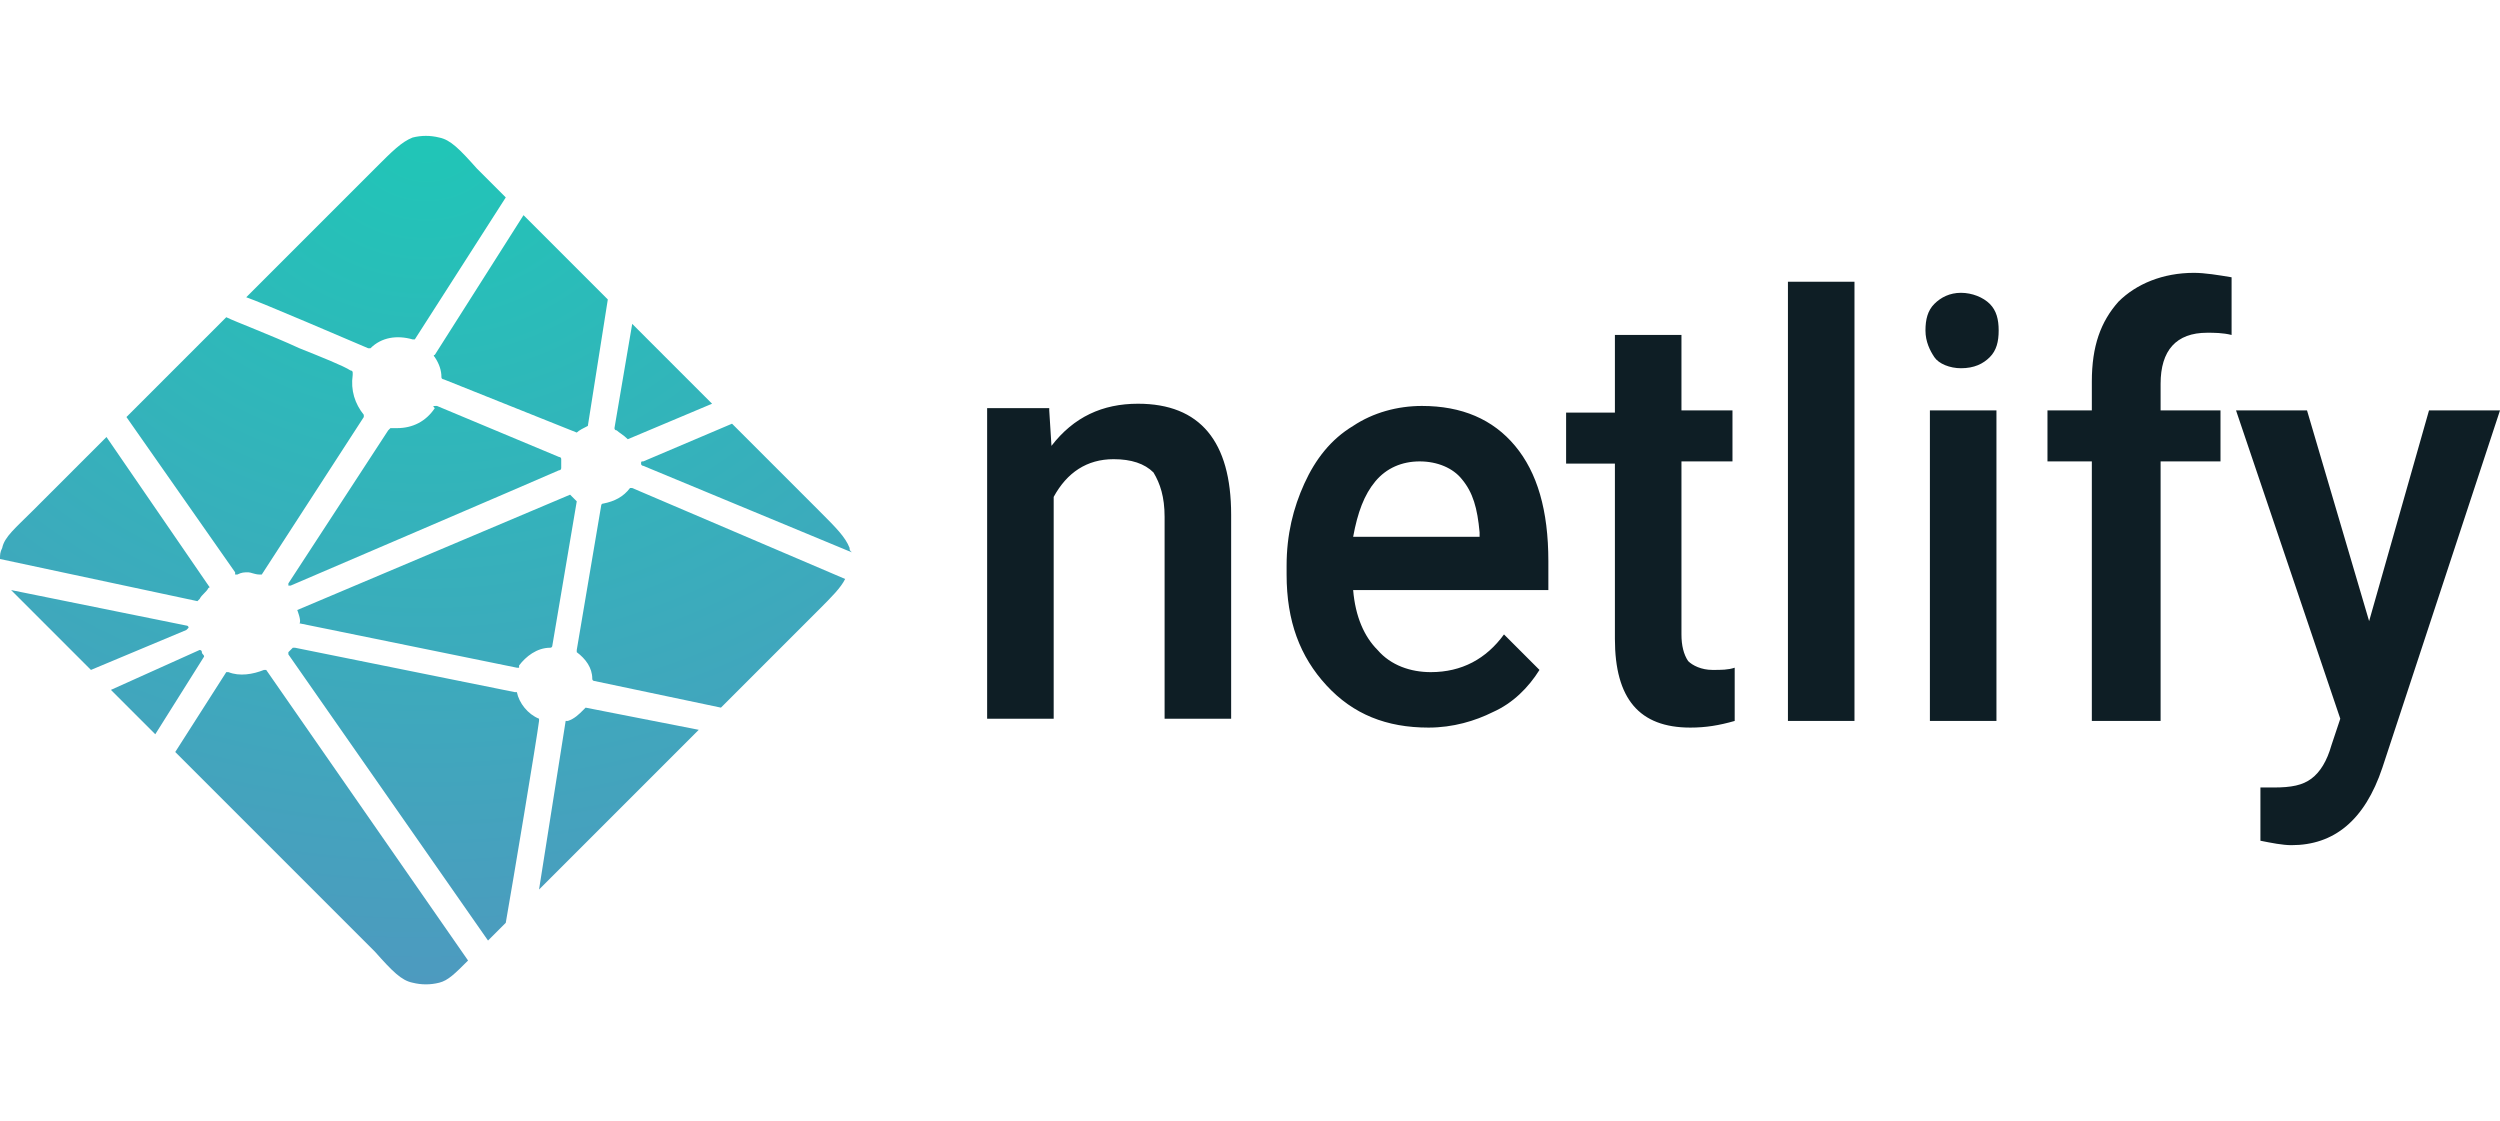
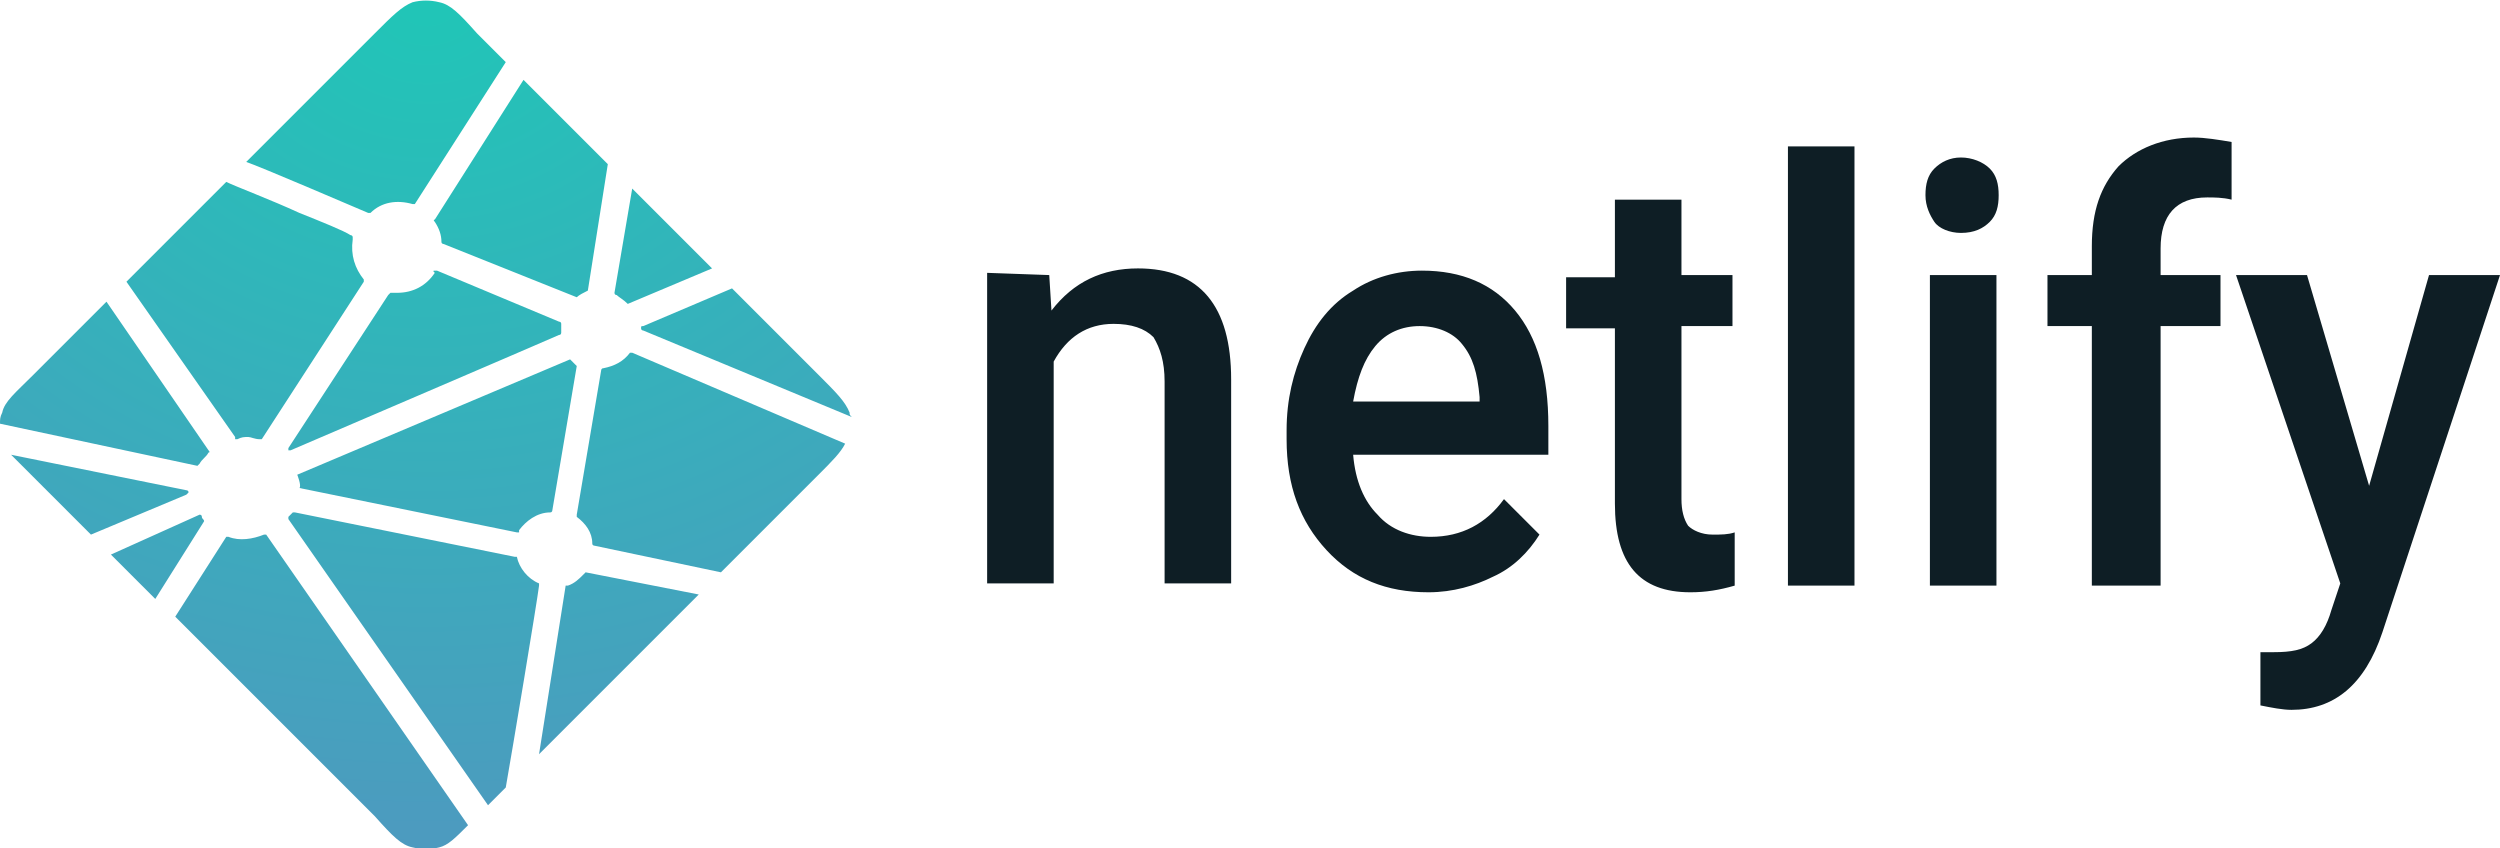
- <svg xmlns="http://www.w3.org/2000/svg" version="1.1" id="レイヤー_1" x="0px" y="0px" viewBox="0 0 112.7 50.5" style="enable-background:new 0 0 112.7 50.5;" xml:space="preserve">
+ <svg xmlns="http://www.w3.org/2000/svg" version="1.1" id="レイヤー_1" x="0px" y="0px" viewBox="0 0 112.7 38.2" style="enable-background:new 0 0 112.7 38.2;" xml:space="preserve">
  <style type="text/css">
	.st0{fill:#0E1E25;}
	.st1{fill:url(#SVGID_1_);}
</style>
  <g>
-     <path class="st0" d="M47.3,18.5l0.1,1.6c1-1.3,2.3-1.9,3.9-1.9c2.8,0,4.2,1.7,4.2,5v9.2h-3v-9.1c0-0.9-0.2-1.5-0.5-2   c-0.4-0.4-1-0.6-1.8-0.6c-1.2,0-2.1,0.6-2.7,1.7v10h-3v-14h2.8V18.5z M64.4,32.8c-1.9,0-3.4-0.6-4.6-1.9c-1.2-1.3-1.8-2.9-1.8-5   v-0.4c0-1.4,0.3-2.6,0.8-3.7s1.2-2,2.2-2.6c0.9-0.6,2-0.9,3.1-0.9c1.8,0,3.2,0.6,4.2,1.8c1,1.2,1.5,2.9,1.5,5.2v1.3H61   c0.1,1.2,0.5,2.1,1.1,2.7c0.6,0.7,1.5,1,2.4,1c1.4,0,2.5-0.6,3.3-1.7l1.6,1.6c-0.5,0.8-1.2,1.5-2.1,1.9   C66.5,32.5,65.5,32.8,64.4,32.8L64.4,32.8z M64,20.8c-0.8,0-1.5,0.3-2,0.9c-0.5,0.6-0.8,1.4-1,2.5h5.7V24c-0.1-1.1-0.3-1.8-0.8-2.4   C65.5,21.1,64.8,20.8,64,20.8z M75.8,15.1v3.4h2.3v2.3h-2.3v7.8c0,0.5,0.1,0.9,0.3,1.2c0.2,0.2,0.6,0.4,1.1,0.4c0.4,0,0.7,0,1-0.1   v2.4c-0.7,0.2-1.3,0.3-2,0.3c-2.3,0-3.4-1.3-3.4-4v-7.9h-2.2v-2.3h2.2v-3.5H75.8L75.8,15.1z M83.6,32.5h-3V12.7h3V32.5z M90,32.5   h-3v-14h3V32.5z M86.8,14.9c0-0.5,0.1-0.9,0.4-1.2s0.7-0.5,1.2-0.5s1,0.2,1.3,0.5s0.4,0.7,0.4,1.2s-0.1,0.9-0.4,1.2   c-0.3,0.3-0.7,0.5-1.3,0.5c-0.5,0-1-0.2-1.2-0.5C87,15.8,86.8,15.4,86.8,14.9L86.8,14.9z M94.3,32.5V20.8h-2v-2.3h2v-1.3   c0-1.6,0.4-2.7,1.2-3.6c0.8-0.8,2-1.3,3.4-1.3c0.5,0,1.1,0.1,1.7,0.2v2.6c-0.4-0.1-0.8-0.1-1.1-0.1c-1.4,0-2.1,0.8-2.1,2.3v1.2h2.7   v2.3h-2.7v11.7H94.3L94.3,32.5z M106.8,28l2.7-9.5h3.2l-5.3,16.1c-0.8,2.4-2.2,3.5-4.1,3.5c-0.4,0-0.9-0.1-1.4-0.2v-2.4h0.6   c0.8,0,1.3-0.1,1.7-0.4c0.4-0.3,0.7-0.8,0.9-1.5l0.4-1.2l-4.7-13.9h3.2L106.8,28z" />
-     <radialGradient id="SVGID_1_" cx="-1215.497" cy="-21.228" r="1.001" gradientTransform="matrix(0 38.301 -44.1228 0 -917.4513 46560.809)" gradientUnits="userSpaceOnUse">
+     <path class="st0" d="M47.3,12.4l0.1,1.6c1-1.3,2.3-1.9,3.9-1.9c2.8,0,4.2,1.7,4.2,5v9.2h-3v-9.1c0-0.9-0.2-1.5-0.5-2   c-0.4-0.4-1-0.6-1.8-0.6c-1.2,0-2.1,0.6-2.7,1.7v10h-3v-14L47.3,12.4L47.3,12.4z M64.4,26.7c-1.9,0-3.4-0.6-4.6-1.9   c-1.2-1.3-1.8-2.9-1.8-5v-0.4c0-1.4,0.3-2.6,0.8-3.7s1.2-2,2.2-2.6c0.9-0.6,2-0.9,3.1-0.9c1.8,0,3.2,0.6,4.2,1.8   c1,1.2,1.5,2.9,1.5,5.2v1.3H61c0.1,1.2,0.5,2.1,1.1,2.7c0.6,0.7,1.5,1,2.4,1c1.4,0,2.5-0.6,3.3-1.7l1.6,1.6   c-0.5,0.8-1.2,1.5-2.1,1.9C66.5,26.4,65.5,26.7,64.4,26.7L64.4,26.7z M64,14.7c-0.8,0-1.5,0.3-2,0.9c-0.5,0.6-0.8,1.4-1,2.5h5.7   v-0.2c-0.1-1.1-0.3-1.8-0.8-2.4C65.5,15,64.8,14.7,64,14.7z M75.8,9v3.4h2.3v2.3h-2.3v7.8c0,0.5,0.1,0.9,0.3,1.2   c0.2,0.2,0.6,0.4,1.1,0.4c0.4,0,0.7,0,1-0.1v2.4c-0.7,0.2-1.3,0.3-2,0.3c-2.3,0-3.4-1.3-3.4-4v-7.9h-2.2v-2.3h2.2V9H75.8L75.8,9z    M83.6,26.4h-3V6.6h3V26.4z M90,26.4h-3v-14h3V26.4z M86.8,8.8c0-0.5,0.1-0.9,0.4-1.2s0.7-0.5,1.2-0.5s1,0.2,1.3,0.5   s0.4,0.7,0.4,1.2S90,9.7,89.7,10c-0.3,0.3-0.7,0.5-1.3,0.5c-0.5,0-1-0.2-1.2-0.5C87,9.7,86.8,9.3,86.8,8.8L86.8,8.8z M94.3,26.4   V14.7h-2v-2.3h2v-1.3c0-1.6,0.4-2.7,1.2-3.6c0.8-0.8,2-1.3,3.4-1.3c0.5,0,1.1,0.1,1.7,0.2V9c-0.4-0.1-0.8-0.1-1.1-0.1   c-1.4,0-2.1,0.8-2.1,2.3v1.2h2.7v2.3h-2.7v11.7H94.3L94.3,26.4z M106.8,21.9l2.7-9.5h3.2l-5.3,16.1c-0.8,2.4-2.2,3.5-4.1,3.5   c-0.4,0-0.9-0.1-1.4-0.2v-2.4h0.6c0.8,0,1.3-0.1,1.7-0.4c0.4-0.3,0.7-0.8,0.9-1.5l0.4-1.2l-4.7-13.9h3.2L106.8,21.9z" />
+     <radialGradient id="SVGID_1_" cx="-1572.395" cy="346.629" r="1.001" gradientTransform="matrix(0 38.301 44.1228 0 -15275.022 60224.246)" gradientUnits="userSpaceOnUse">
      <stop offset="0" style="stop-color:#20C6B7" />
      <stop offset="1" style="stop-color:#4D9ABF" />
    </radialGradient>
-     <path class="st1" d="M27.8,19.4L27.8,19.4C27.7,19.4,27.7,19.4,27.8,19.4c-0.1,0-0.1-0.1-0.1-0.1l0.8-4.7l3.6,3.6l-3.8,1.6l0,0l0,0   l0,0C28.1,19.6,27.9,19.5,27.8,19.4z M33,19.1l3.9,3.9c0.8,0.8,1.2,1.2,1.4,1.7c0,0.1,0,0.1,0.1,0.2L29,21l0,0c0,0-0.1,0-0.1-0.1   s0-0.1,0.1-0.1l0,0L33,19.1z M38.1,26.1c-0.2,0.4-0.6,0.8-1.2,1.4l-4.4,4.4l-5.7-1.2l0,0c0,0-0.1,0-0.1-0.1c0-0.5-0.3-0.9-0.7-1.2   v-0.1l0,0l1.1-6.5l0,0c0,0,0-0.1,0.1-0.1c0.5-0.1,0.9-0.3,1.2-0.7l0,0h0.1L38.1,26.1L38.1,26.1z M31.5,32.9l-7.2,7.2l1.2-7.6l0,0   l0,0c0,0,0,0,0.1,0l0,0c0.3-0.1,0.5-0.3,0.7-0.5l0.1-0.1l0,0L31.5,32.9L31.5,32.9z M22.8,41.6L22,42.4l-9-12.9l0,0c0,0,0,0,0-0.1   l0,0l0,0l0.1-0.1l0,0l0,0c0,0,0,0,0.1-0.1h0.1l9.9,2h0.1l0,0c0.1,0.5,0.5,1,1,1.2c0,0,0,0,0,0.1l0,0C24.2,33.3,23.1,39.9,22.8,41.6   z M21.1,43.3c-0.6,0.6-0.9,0.9-1.3,1s-0.8,0.1-1.2,0c-0.5-0.1-0.9-0.5-1.7-1.4l-9-9l2.3-3.6l0,0h0.1c0.5,0.2,1.1,0.1,1.6-0.1H12   l0,0L21.1,43.3L21.1,43.3z M7,33.1l-2-2l4-1.8l0,0c0,0,0.1,0,0.1,0.1s0.1,0.1,0.1,0.2l0,0l0,0L7,33.1L7,33.1z M4.1,30.2l-2.6-2.6   c-0.4-0.4-0.8-0.8-1-1l7.9,1.6l0,0c0,0,0.1,0,0.1,0.1l-0.1,0.1l0,0L4.1,30.2z M0,25.2c0-0.2,0-0.3,0.1-0.5c0.1-0.5,0.6-0.9,1.4-1.7   l3.3-3.3c1.5,2.2,3.1,4.5,4.6,6.7c0,0,0.1,0.1,0,0.1C9.3,26.7,9.1,26.8,9,27c0,0,0,0-0.1,0.1l0,0l0,0L0,25.2L0,25.2z M5.7,18.8   l4.5-4.5c0.4,0.2,2,0.8,3.3,1.4c1,0.4,2,0.8,2.3,1c0,0,0.1,0,0.1,0.1c0,0,0,0,0,0.1c-0.1,0.7,0.1,1.3,0.5,1.8v0.1l0,0l-4.6,7.1l0,0   h-0.1c-0.2,0-0.4-0.1-0.5-0.1c-0.2,0-0.3,0-0.5,0.1l0,0c0,0,0,0-0.1,0c0,0,0,0,0-0.1L5.7,18.8L5.7,18.8z M11.1,13.4l5.8-5.8   c0.8-0.8,1.2-1.2,1.7-1.4c0.4-0.1,0.8-0.1,1.2,0c0.5,0.1,0.9,0.5,1.7,1.4l1.3,1.3l-4.1,6.4l0,0h-0.1c-0.7-0.2-1.4-0.1-1.9,0.4h-0.1   C15.9,15.4,11.7,13.6,11.1,13.4z M23.6,9.7l3.8,3.8l-0.9,5.7l0,0l0,0l0,0c-0.2,0.1-0.4,0.2-0.5,0.3l0,0l0,0l0,0l-6-2.4l0,0   c0,0-0.1,0-0.1-0.1c0-0.3-0.1-0.6-0.3-0.9c0,0-0.1-0.1,0-0.1L23.6,9.7z M19.7,18.3l5.5,2.3c0,0,0.1,0,0.1,0.1c0,0,0,0,0,0.1   s0,0.2,0,0.3l0,0c0,0,0,0.1-0.1,0.1l0,0c-0.9,0.4-12.1,5.2-12.1,5.2s0,0-0.1,0v-0.1l0,0l4.5-6.9l0,0l0.1-0.1l0,0c0.1,0,0.2,0,0.3,0   c0.7,0,1.3-0.3,1.7-0.9C19.5,18.3,19.5,18.3,19.7,18.3C19.6,18.3,19.6,18.3,19.7,18.3z M13.4,27.5l12.3-5.2l0,0   c0.1,0.1,0.1,0.1,0.2,0.2l0,0c0,0,0,0,0.1,0.1l0,0l-1.1,6.5l0,0c0,0,0,0.1-0.1,0.1c-0.6,0-1.1,0.4-1.4,0.8l0,0c0,0,0,0,0,0.1   c0,0,0,0-0.1,0l-9.8-2C13.6,28,13.4,27.5,13.4,27.5z" />
+     <path class="st1" d="M27.8,13.3L27.8,13.3C27.7,13.3,27.7,13.3,27.8,13.3c-0.1,0-0.1-0.1-0.1-0.1l0.8-4.7l3.6,3.6l-3.8,1.6l0,0l0,0   l0,0C28.1,13.5,27.9,13.4,27.8,13.3z M33,13l3.9,3.9c0.8,0.8,1.2,1.2,1.4,1.7c0,0.1,0,0.1,0.1,0.2L29,14.9l0,0c0,0-0.1,0-0.1-0.1   s0-0.1,0.1-0.1l0,0L33,13z M38.1,20c-0.2,0.4-0.6,0.8-1.2,1.4l-4.4,4.4l-5.7-1.2l0,0c0,0-0.1,0-0.1-0.1c0-0.5-0.3-0.9-0.7-1.2v-0.1   l0,0l1.1-6.5l0,0c0,0,0-0.1,0.1-0.1c0.5-0.1,0.9-0.3,1.2-0.7l0,0h0.1L38.1,20L38.1,20z M31.5,26.8L24.3,34l1.2-7.6l0,0l0,0   c0,0,0,0,0.1,0l0,0c0.3-0.1,0.5-0.3,0.7-0.5l0.1-0.1l0,0L31.5,26.8L31.5,26.8z M22.8,35.5L22,36.3l-9-12.9l0,0c0,0,0,0,0-0.1l0,0   l0,0l0.1-0.1l0,0l0,0c0,0,0,0,0.1-0.1h0.1l9.9,2h0.1l0,0c0.1,0.5,0.5,1,1,1.2c0,0,0,0,0,0.1l0,0C24.2,27.2,23.1,33.8,22.8,35.5z    M21.1,37.2c-0.6,0.6-0.9,0.9-1.3,1s-0.8,0.1-1.2,0c-0.5-0.1-0.9-0.5-1.7-1.4l-9-9l2.3-3.6l0,0h0.1c0.5,0.2,1.1,0.1,1.6-0.1H12l0,0   L21.1,37.2L21.1,37.2z M7,27l-2-2l4-1.8l0,0c0,0,0.1,0,0.1,0.1s0.1,0.1,0.1,0.2l0,0l0,0L7,27L7,27z M4.1,24.1l-2.6-2.6   c-0.4-0.4-0.8-0.8-1-1l7.9,1.6l0,0c0,0,0.1,0,0.1,0.1l-0.1,0.1l0,0L4.1,24.1z M0,19.1c0-0.2,0-0.3,0.1-0.5c0.1-0.5,0.6-0.9,1.4-1.7   l3.3-3.3c1.5,2.2,3.1,4.5,4.6,6.7c0,0,0.1,0.1,0,0.1c-0.1,0.2-0.3,0.3-0.4,0.5c0,0,0,0-0.1,0.1l0,0l0,0L0,19.1L0,19.1z M5.7,12.7   l4.5-4.5c0.4,0.2,2,0.8,3.3,1.4c1,0.4,2,0.8,2.3,1c0,0,0.1,0,0.1,0.1c0,0,0,0,0,0.1c-0.1,0.7,0.1,1.3,0.5,1.8v0.1l0,0l-4.6,7.1l0,0   h-0.1c-0.2,0-0.4-0.1-0.5-0.1c-0.2,0-0.3,0-0.5,0.1l0,0c0,0,0,0-0.1,0c0,0,0,0,0-0.1L5.7,12.7L5.7,12.7z M11.1,7.3l5.8-5.8   c0.8-0.8,1.2-1.2,1.7-1.4C19,0,19.4,0,19.8,0.1c0.5,0.1,0.9,0.5,1.7,1.4l1.3,1.3l-4.1,6.4l0,0h-0.1c-0.7-0.2-1.4-0.1-1.9,0.4h-0.1   C15.9,9.3,11.7,7.5,11.1,7.3z M23.6,3.6l3.8,3.8l-0.9,5.7l0,0l0,0l0,0c-0.2,0.1-0.4,0.2-0.5,0.3l0,0l0,0l0,0L20,11l0,0   c0,0-0.1,0-0.1-0.1c0-0.3-0.1-0.6-0.3-0.9c0,0-0.1-0.1,0-0.1L23.6,3.6z M19.7,12.2l5.5,2.3c0,0,0.1,0,0.1,0.1c0,0,0,0,0,0.1   s0,0.2,0,0.3l0,0c0,0,0,0.1-0.1,0.1l0,0c-0.9,0.4-12.1,5.2-12.1,5.2s0,0-0.1,0v-0.1l0,0l4.5-6.9l0,0l0.1-0.1l0,0c0.1,0,0.2,0,0.3,0   c0.7,0,1.3-0.3,1.7-0.9C19.5,12.2,19.5,12.2,19.7,12.2C19.6,12.2,19.6,12.2,19.7,12.2z M13.4,21.4l12.3-5.2l0,0   c0.1,0.1,0.1,0.1,0.2,0.2l0,0c0,0,0,0,0.1,0.1l0,0L24.9,23l0,0c0,0,0,0.1-0.1,0.1c-0.6,0-1.1,0.4-1.4,0.8l0,0c0,0,0,0,0,0.1   c0,0,0,0-0.1,0l-9.8-2C13.6,21.9,13.4,21.4,13.4,21.4z" />
  </g>
</svg>
